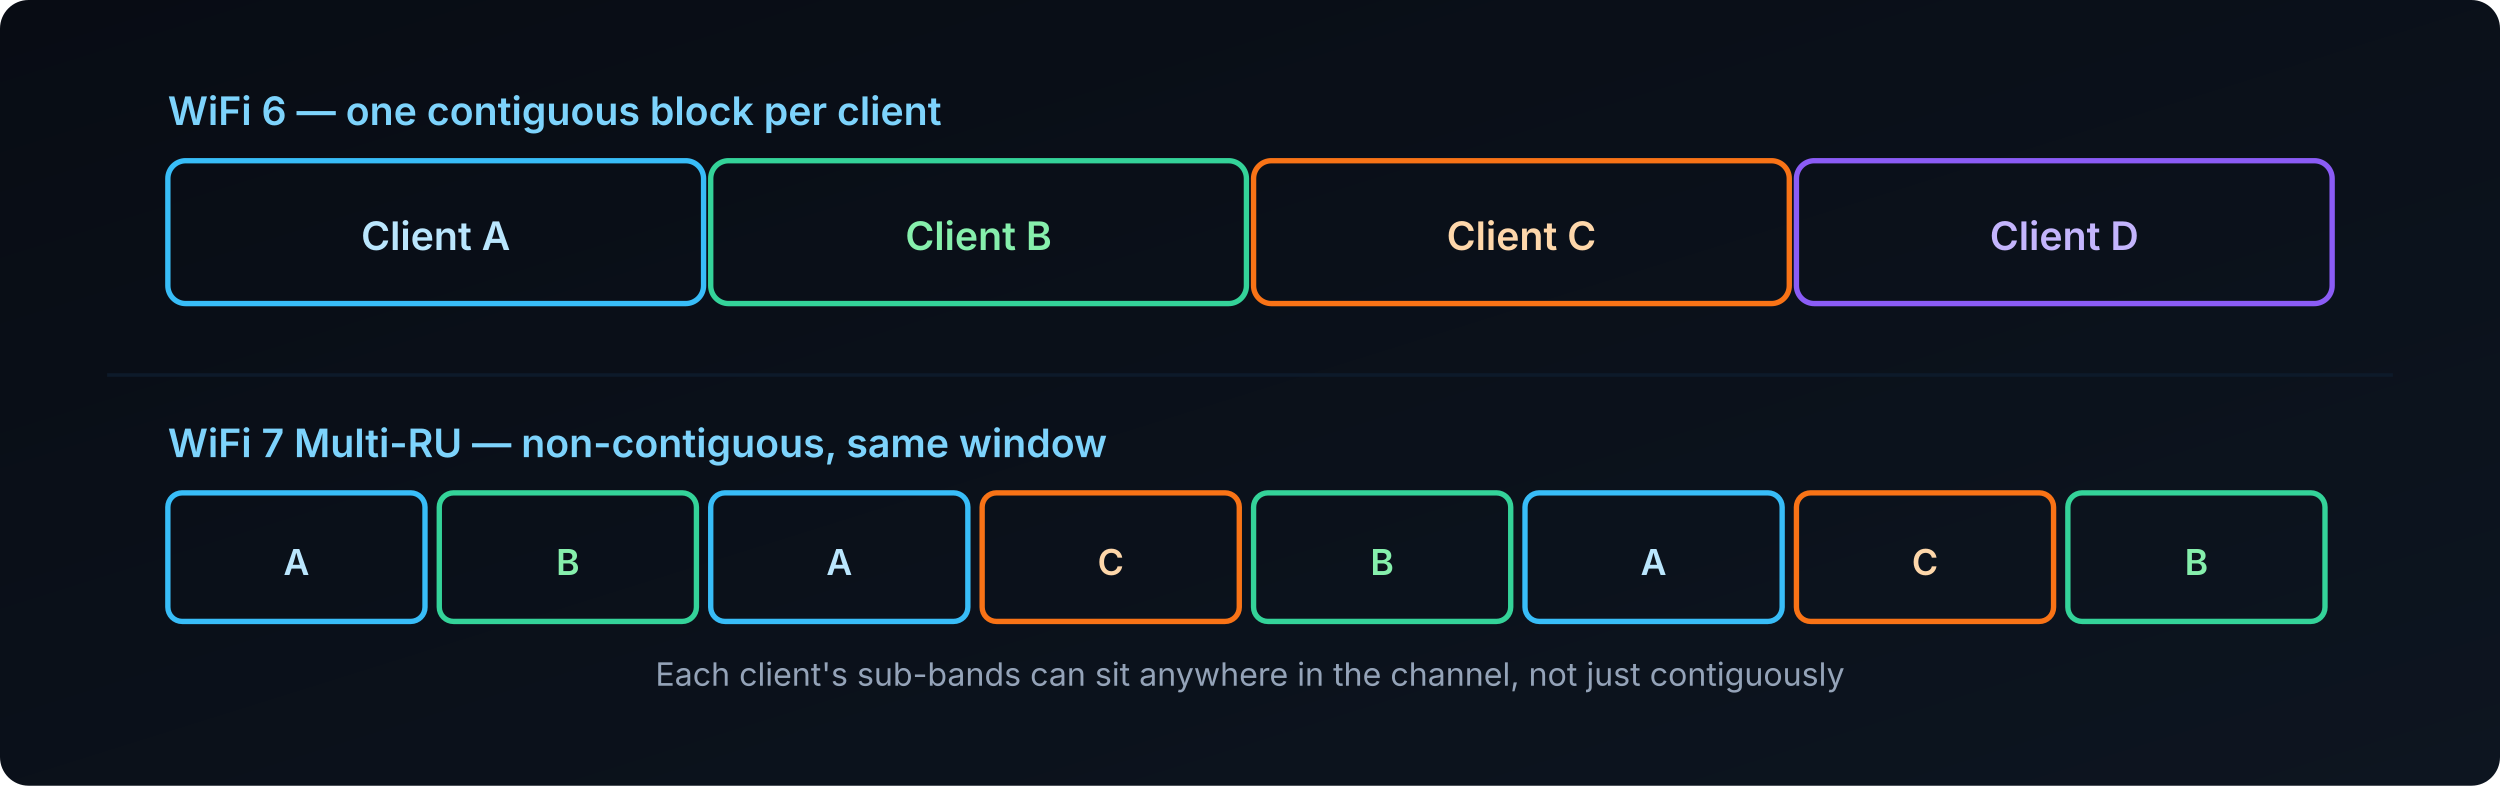
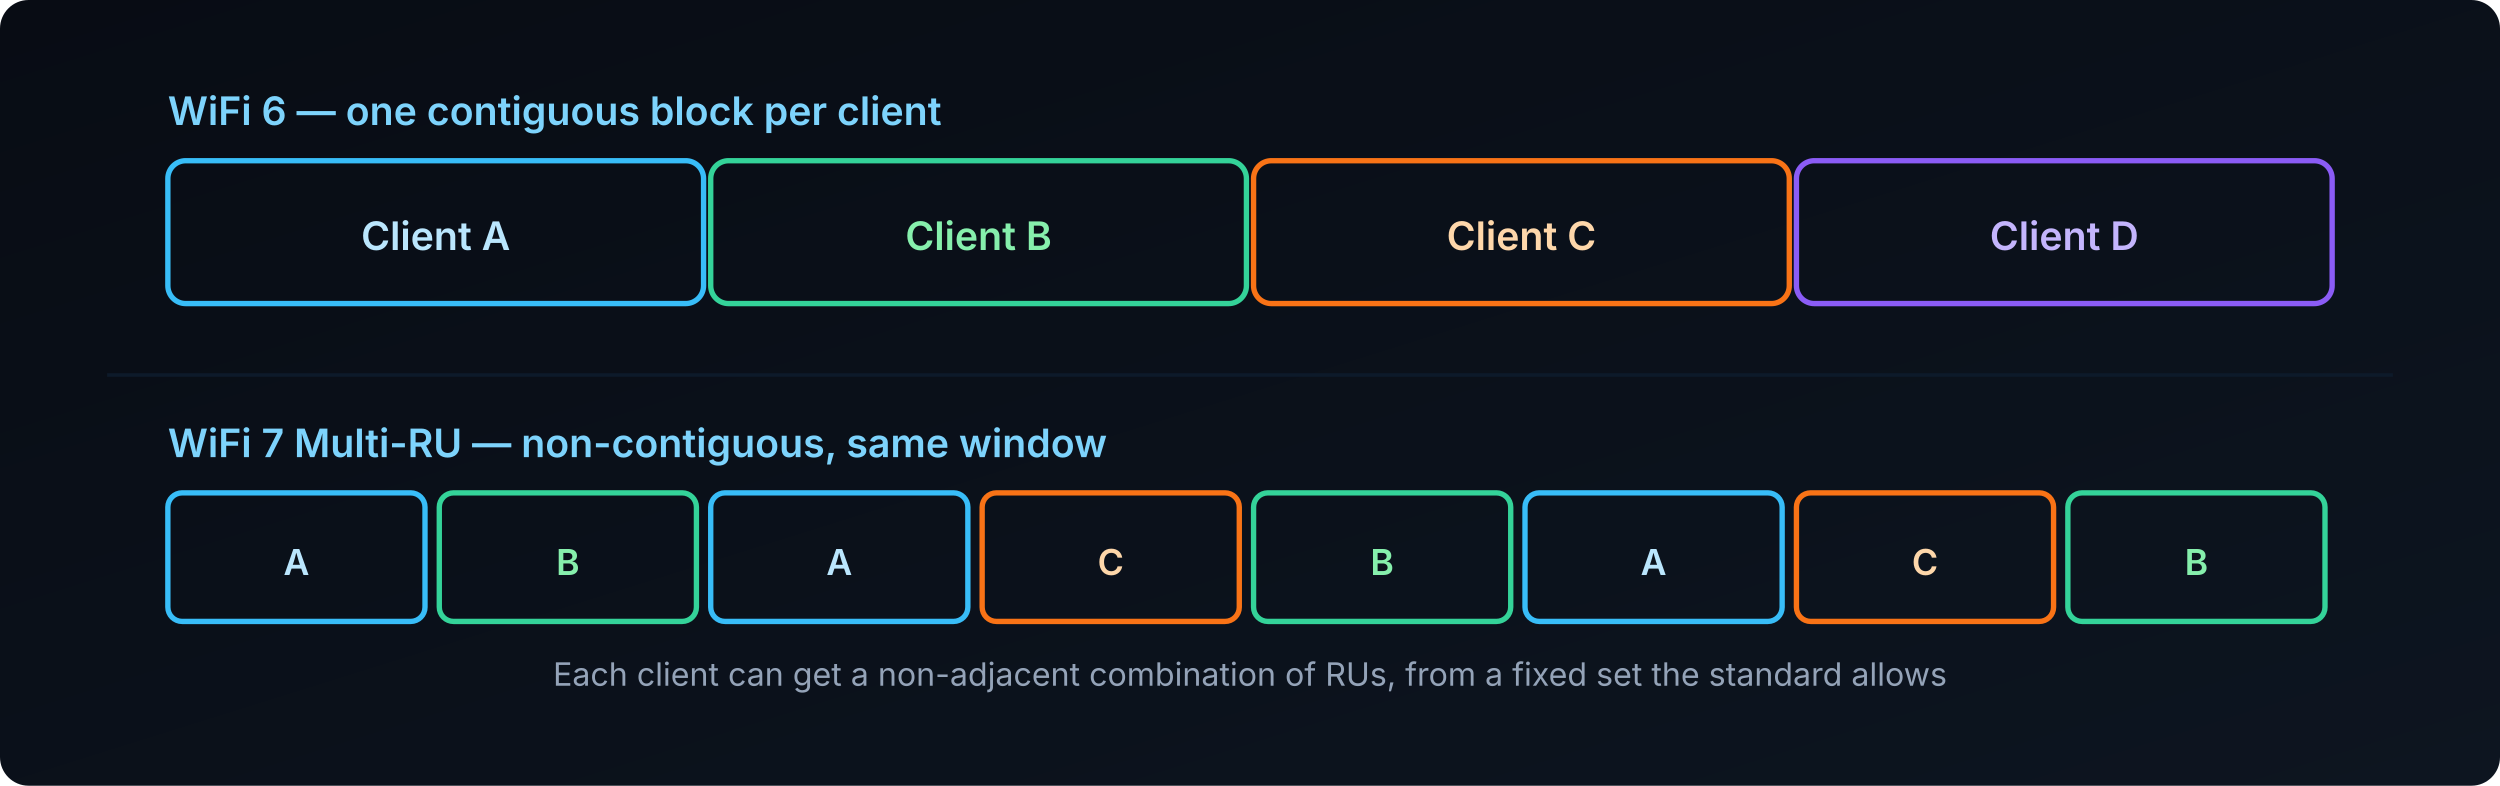
<svg xmlns="http://www.w3.org/2000/svg" viewBox="0 0 700 220" width="700" height="220" font-family="system-ui,-apple-system,BlinkMacSystemFont,'Segoe UI',sans-serif">
  <defs>
    <linearGradient id="bg" x1="0" y1="0" x2="1" y2="1">
      <stop offset="0%" stop-color="#080c14" />
      <stop offset="100%" stop-color="#0d1520" />
    </linearGradient>
  </defs>
  <rect width="700" height="220" fill="url(#bg)" rx="8" />
  <text x="47" y="35" font-size="11" font-weight="600" fill="#7dd3fc">WiFi 6 — one contiguous block per client</text>
  <rect x="47" y="45" width="150" height="40" fill="none" stroke="#38bdf8" stroke-width="1.5" rx="5" />
  <text x="122" y="70" text-anchor="middle" font-size="11" font-weight="600" fill="#bae6fd">Client A</text>
  <rect x="199" y="45" width="150" height="40" fill="none" stroke="#34d399" stroke-width="1.5" rx="5" />
  <text x="274" y="70" text-anchor="middle" font-size="11" font-weight="600" fill="#86efac">Client B</text>
  <rect x="351" y="45" width="150" height="40" fill="none" stroke="#f97316" stroke-width="1.5" rx="5" />
  <text x="426" y="70" text-anchor="middle" font-size="11" font-weight="600" fill="#fed7aa">Client C</text>
  <rect x="503" y="45" width="150" height="40" fill="none" stroke="#8b5cf6" stroke-width="1.5" rx="5" />
  <text x="578" y="70" text-anchor="middle" font-size="11" font-weight="600" fill="#c4b5fd">Client D</text>
  <line x1="30" y1="105" x2="670" y2="105" stroke="#0d1a2a" stroke-width="1" />
  <text x="47" y="128" font-size="11" font-weight="600" fill="#7dd3fc">WiFi 7 Multi-RU — non-contiguous, same window</text>
  <rect x="47" y="138" width="72" height="36" fill="none" stroke="#38bdf8" stroke-width="1.5" rx="4" />
  <text x="83" y="161" text-anchor="middle" font-size="10" font-weight="600" fill="#bae6fd">A</text>
  <rect x="123" y="138" width="72" height="36" fill="none" stroke="#34d399" stroke-width="1.5" rx="4" />
  <text x="159" y="161" text-anchor="middle" font-size="10" font-weight="600" fill="#86efac">B</text>
  <rect x="199" y="138" width="72" height="36" fill="none" stroke="#38bdf8" stroke-width="1.5" rx="4" />
  <text x="235" y="161" text-anchor="middle" font-size="10" font-weight="600" fill="#bae6fd">A</text>
  <rect x="275" y="138" width="72" height="36" fill="none" stroke="#f97316" stroke-width="1.5" rx="4" />
  <text x="311" y="161" text-anchor="middle" font-size="10" font-weight="600" fill="#fed7aa">C</text>
  <rect x="351" y="138" width="72" height="36" fill="none" stroke="#34d399" stroke-width="1.5" rx="4" />
  <text x="387" y="161" text-anchor="middle" font-size="10" font-weight="600" fill="#86efac">B</text>
  <rect x="427" y="138" width="72" height="36" fill="none" stroke="#38bdf8" stroke-width="1.5" rx="4" />
  <text x="463" y="161" text-anchor="middle" font-size="10" font-weight="600" fill="#bae6fd">A</text>
  <rect x="503" y="138" width="72" height="36" fill="none" stroke="#f97316" stroke-width="1.5" rx="4" />
  <text x="539" y="161" text-anchor="middle" font-size="10" font-weight="600" fill="#fed7aa">C</text>
  <rect x="579" y="138" width="72" height="36" fill="none" stroke="#34d399" stroke-width="1.5" rx="4" />
  <text x="615" y="161" text-anchor="middle" font-size="10" font-weight="600" fill="#86efac">B</text>
-   <text x="350" y="192" text-anchor="middle" font-size="9" fill="#94a3b8">Each client's sub-bands can sit anywhere in the channel, not just contiguously</text>
+   <text x="350" y="192" text-anchor="middle" font-size="9" fill="#94a3b8">Each client can get a non-adjacent combination of RUs, from a fixed set the standard allows</text>
</svg>
